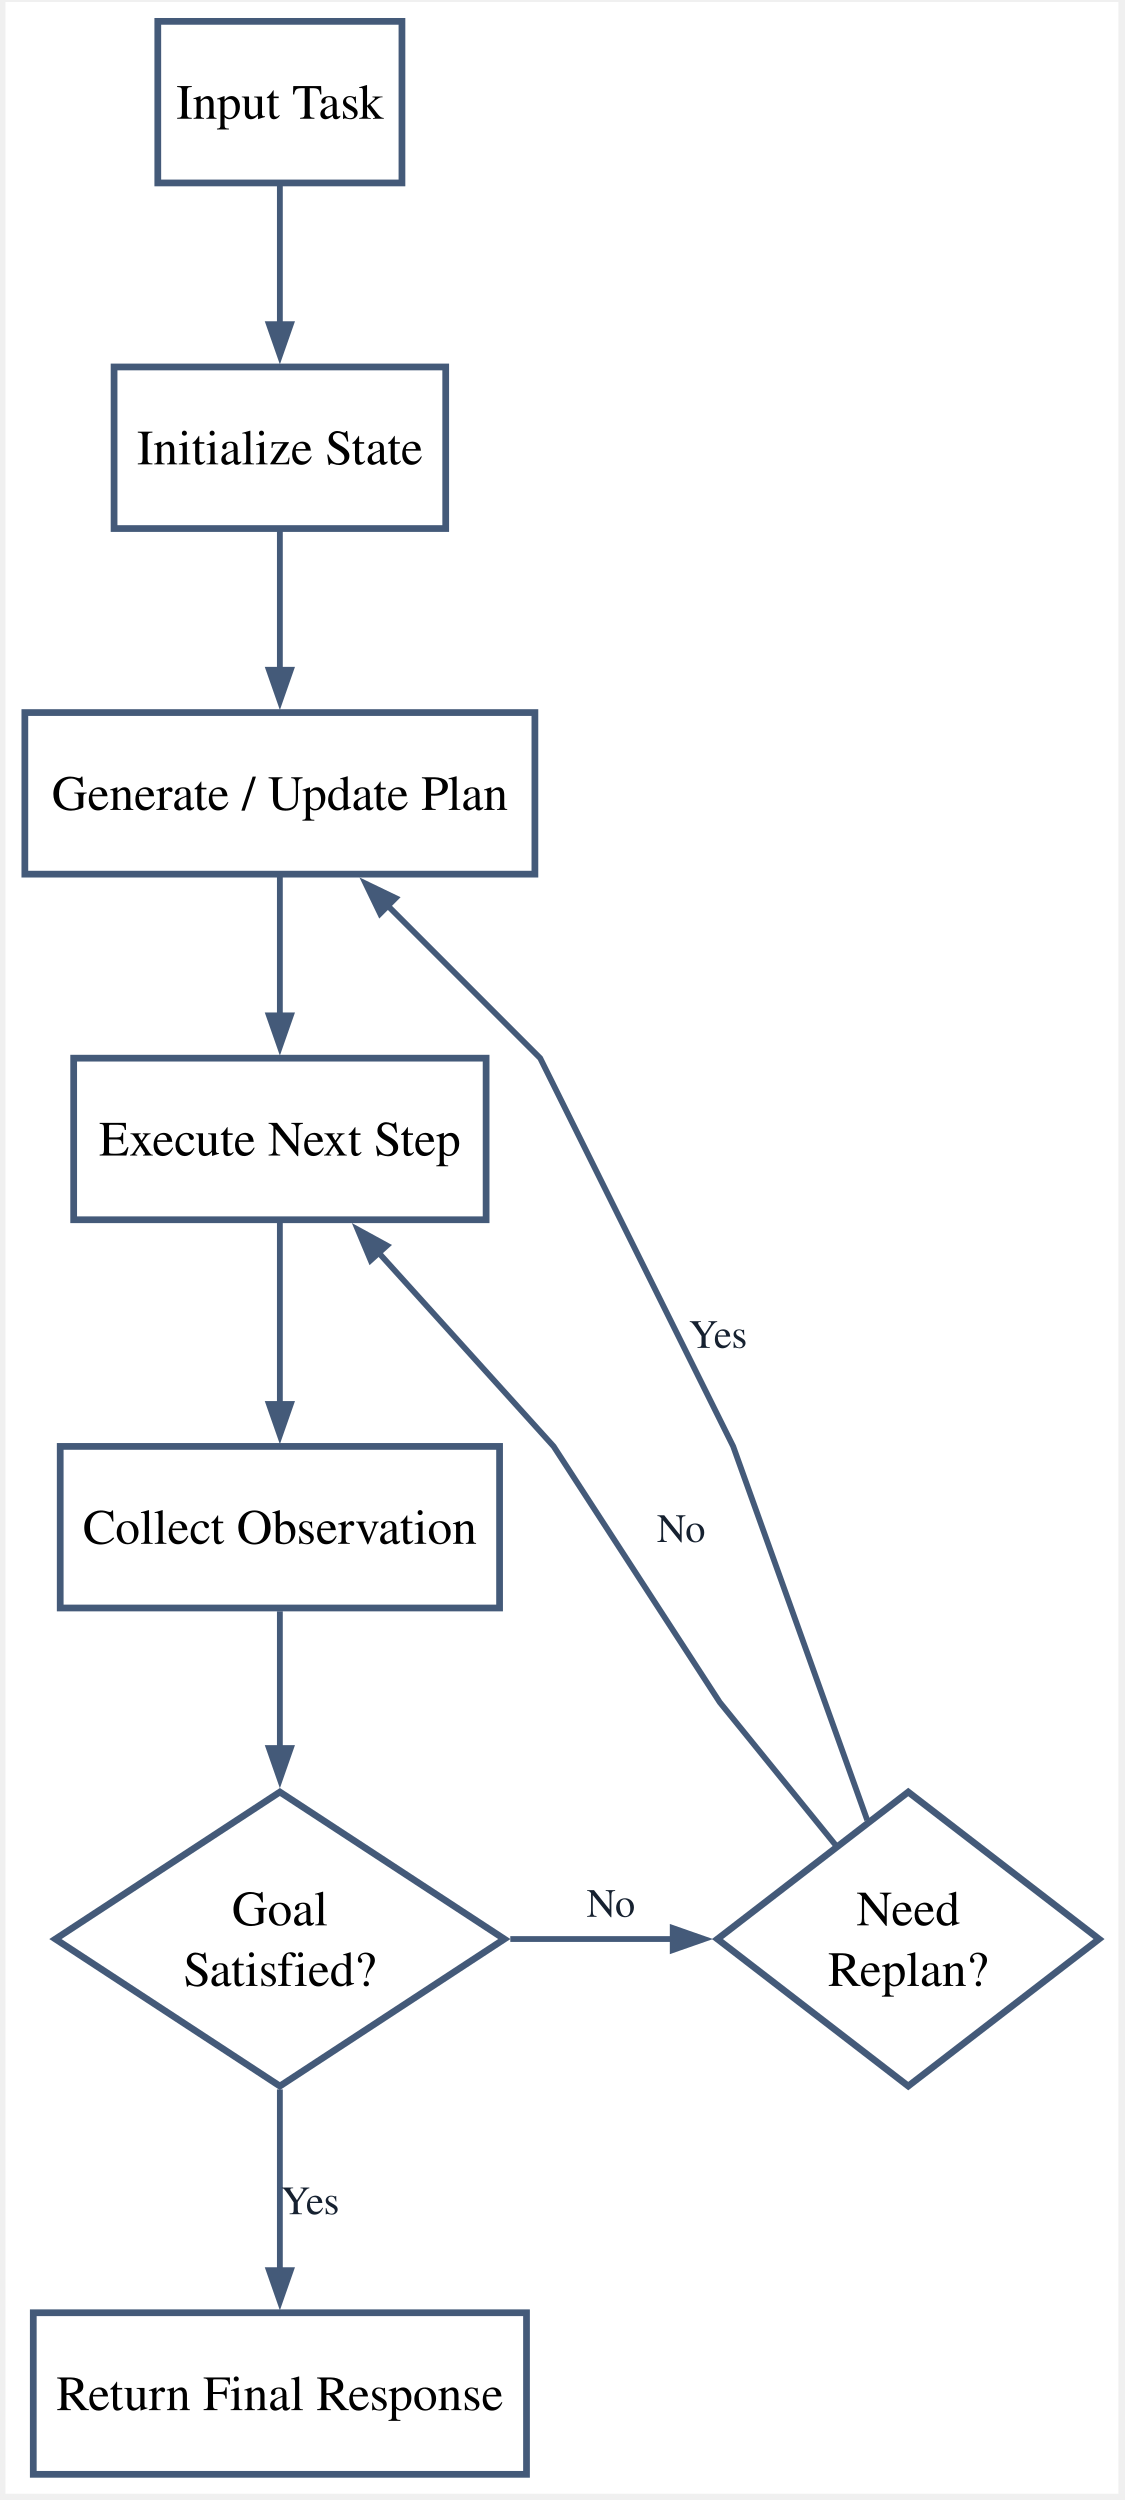
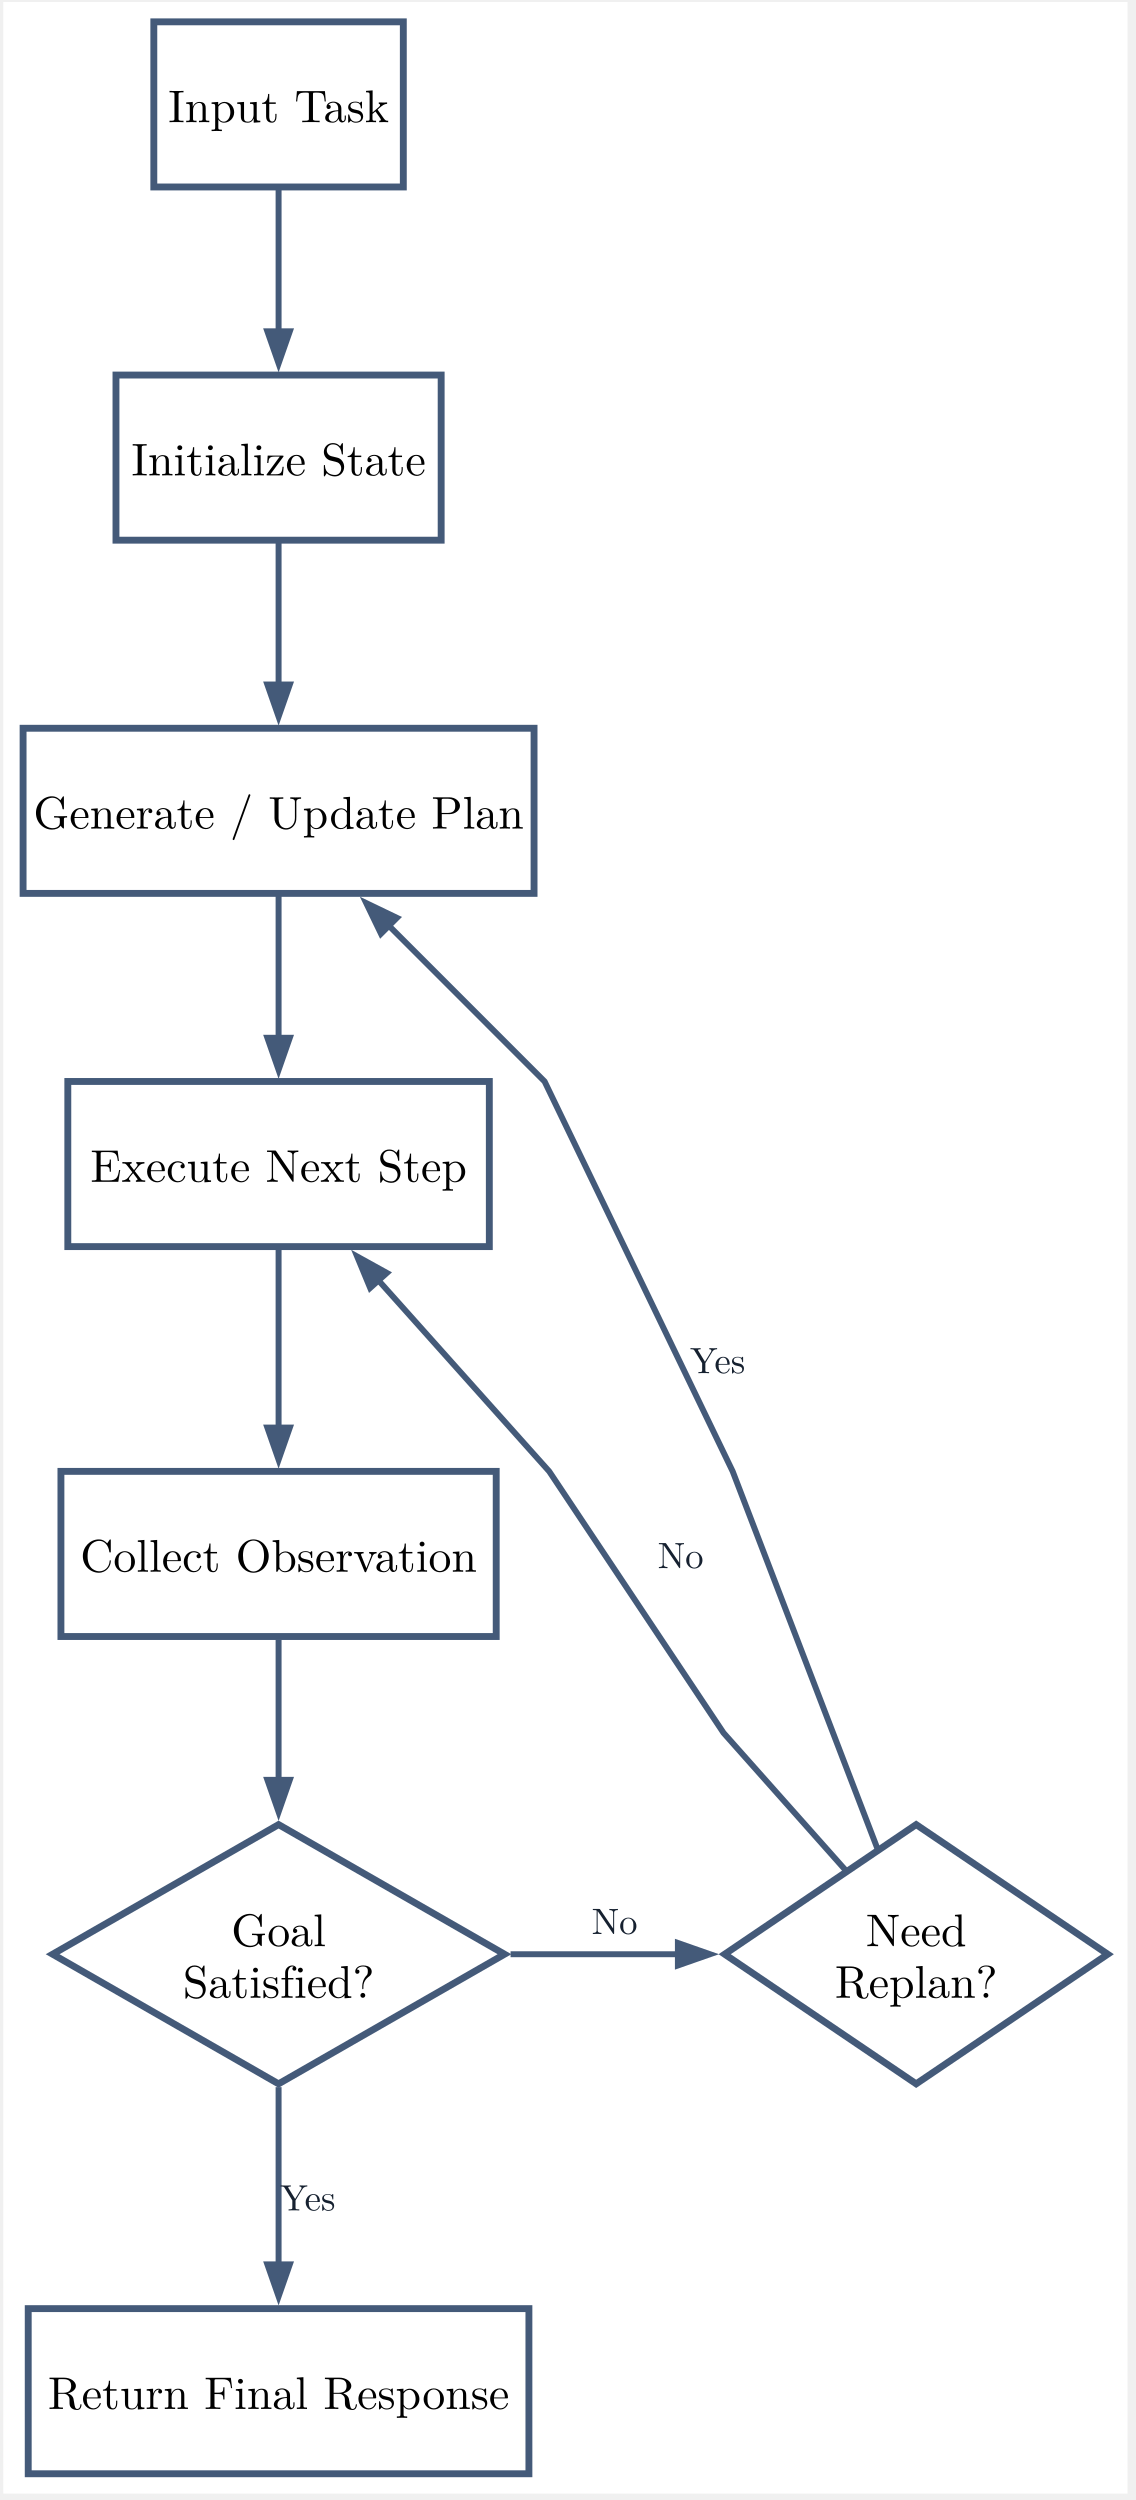
- <svg xmlns="http://www.w3.org/2000/svg" width="251pt" height="558pt" viewBox="1.00 1.00 249.00 557.00">
-   <g id="graph0" class="graph" transform="scale(1 1) rotate(0) translate(5.76 552.28)">
-     <polygon fill="#ffffff" stroke="none" points="-4.32,4.32 -4.32,-550.84 243.65,-550.84 243.65,4.32 -4.32,4.32" />
+ <svg xmlns="http://www.w3.org/2000/svg" width="248pt" height="546pt" viewBox="1.00 1.00 247.00 545.00">
+   <g id="graph0" class="graph" transform="scale(1 1) rotate(0) translate(5.76 540.28)">
+     <polygon fill="#ffffff" stroke="none" points="-4.32,4.32 -4.32,-538.84 240.77,-538.84 240.77,4.32 -4.32,4.32" />
    <g id="node1" class="node">
-       <polygon fill="#ffffff" stroke="#445a79" stroke-width="1.5" points="84.02,-546.52 29.62,-546.52 29.62,-510.52 84.02,-510.52 84.02,-546.52" />
-       <text xml:space="preserve" text-anchor="middle" x="56.82" y="-524.82" font-family="Times,serif" font-size="11.00">Input Task</text>
+       <polygon fill="#ffffff" stroke="#445a79" stroke-width="1.5" points="82.89,-534.52 28.5,-534.52 28.5,-498.52 82.89,-498.52 82.89,-534.52" />
+       <text xml:space="preserve" text-anchor="middle" x="55.7" y="-512.64" font-family="Latin Modern Roman" font-size="10.00">Input Task</text>
    </g>
    <g id="node2" class="node">
-       <polygon fill="#ffffff" stroke="#445a79" stroke-width="1.5" points="93.77,-469.52 19.88,-469.52 19.88,-433.52 93.77,-433.52 93.77,-469.52" />
-       <text xml:space="preserve" text-anchor="middle" x="56.82" y="-447.82" font-family="Times,serif" font-size="11.00">Initialize State</text>
+       <polygon fill="#ffffff" stroke="#445a79" stroke-width="1.5" points="91.14,-457.52 20.25,-457.52 20.25,-421.52 91.14,-421.52 91.14,-457.52" />
+       <text xml:space="preserve" text-anchor="middle" x="55.7" y="-435.64" font-family="Latin Modern Roman" font-size="10.00">Initialize State</text>
    </g>
    <g id="edge1" class="edge">
-       <path fill="none" stroke="#445a79" stroke-width="1.3" d="M56.82,-510.12C56.82,-500.82 56.82,-489.17 56.82,-478.79" />
-       <polygon fill="#445a79" stroke="#445a79" stroke-width="1.3" points="59.27,-479.05 56.82,-472.05 54.37,-479.05 59.27,-479.05" />
+       <path fill="none" stroke="#445a79" stroke-width="1.3" d="M55.7,-498.12C55.7,-488.82 55.7,-477.17 55.7,-466.79" />
+       <polygon fill="#445a79" stroke="#445a79" stroke-width="1.3" points="58.15,-467.05 55.7,-460.05 53.25,-467.05 58.15,-467.05" />
    </g>
    <g id="node3" class="node">
-       <polygon fill="#ffffff" stroke="#445a79" stroke-width="1.5" points="113.64,-392.52 0,-392.52 0,-356.52 113.64,-356.52 113.64,-392.52" />
-       <text xml:space="preserve" text-anchor="middle" x="56.82" y="-370.82" font-family="Times,serif" font-size="11.00">Generate / Update Plan</text>
+       <polygon fill="#ffffff" stroke="#445a79" stroke-width="1.5" points="111.39,-380.52 0,-380.52 0,-344.52 111.39,-344.52 111.39,-380.52" />
+       <text xml:space="preserve" text-anchor="middle" x="55.7" y="-358.64" font-family="Latin Modern Roman" font-size="10.00">Generate / Update Plan</text>
    </g>
    <g id="edge2" class="edge">
-       <path fill="none" stroke="#445a79" stroke-width="1.3" d="M56.82,-433.12C56.82,-423.82 56.82,-412.17 56.82,-401.79" />
-       <polygon fill="#445a79" stroke="#445a79" stroke-width="1.3" points="59.27,-402.05 56.82,-395.05 54.37,-402.05 59.27,-402.05" />
+       <path fill="none" stroke="#445a79" stroke-width="1.3" d="M55.7,-421.12C55.7,-411.82 55.7,-400.17 55.7,-389.79" />
+       <polygon fill="#445a79" stroke="#445a79" stroke-width="1.3" points="58.15,-390.05 55.7,-383.05 53.25,-390.05 58.15,-390.05" />
    </g>
    <g id="node4" class="node">
-       <polygon fill="#ffffff" stroke="#445a79" stroke-width="1.5" points="102.77,-315.52 10.88,-315.52 10.88,-279.52 102.77,-279.52 102.77,-315.52" />
-       <text xml:space="preserve" text-anchor="middle" x="56.82" y="-293.82" font-family="Times,serif" font-size="11.00">Execute Next Step</text>
+       <polygon fill="#ffffff" stroke="#445a79" stroke-width="1.5" points="101.64,-303.52 9.75,-303.52 9.75,-267.52 101.64,-267.52 101.64,-303.52" />
+       <text xml:space="preserve" text-anchor="middle" x="55.7" y="-281.64" font-family="Latin Modern Roman" font-size="10.00">Execute Next Step</text>
    </g>
    <g id="edge3" class="edge">
-       <path fill="none" stroke="#445a79" stroke-width="1.3" d="M56.82,-356.12C56.82,-346.82 56.82,-335.17 56.82,-324.79" />
-       <polygon fill="#445a79" stroke="#445a79" stroke-width="1.3" points="59.27,-325.05 56.82,-318.05 54.37,-325.05 59.27,-325.05" />
+       <path fill="none" stroke="#445a79" stroke-width="1.3" d="M55.7,-344.12C55.7,-334.82 55.7,-323.17 55.7,-312.79" />
+       <polygon fill="#445a79" stroke="#445a79" stroke-width="1.3" points="58.15,-313.05 55.7,-306.05 53.25,-313.05 58.15,-313.05" />
    </g>
    <g id="node5" class="node">
-       <polygon fill="#ffffff" stroke="#445a79" stroke-width="1.5" points="105.77,-229.02 7.88,-229.02 7.88,-193.02 105.77,-193.02 105.77,-229.02" />
-       <text xml:space="preserve" text-anchor="middle" x="56.82" y="-207.32" font-family="Times,serif" font-size="11.00">Collect Observation</text>
+       <polygon fill="#ffffff" stroke="#445a79" stroke-width="1.5" points="103.14,-218.52 8.25,-218.52 8.25,-182.52 103.14,-182.52 103.14,-218.52" />
+       <text xml:space="preserve" text-anchor="middle" x="55.7" y="-196.64" font-family="Latin Modern Roman" font-size="10.00">Collect Observation</text>
    </g>
    <g id="edge4" class="edge">
-       <path fill="none" stroke="#445a79" stroke-width="1.3" d="M56.82,-279.01C56.82,-267.23 56.82,-251.48 56.82,-238.21" />
-       <polygon fill="#445a79" stroke="#445a79" stroke-width="1.3" points="59.27,-238.47 56.82,-231.47 54.37,-238.47 59.27,-238.47" />
+       <path fill="none" stroke="#445a79" stroke-width="1.3" d="M55.7,-266.92C55.7,-255.58 55.7,-240.64 55.7,-227.9" />
+       <polygon fill="#445a79" stroke="#445a79" stroke-width="1.3" points="58.15,-228.06 55.7,-221.06 53.25,-228.06 58.15,-228.06" />
    </g>
    <g id="node6" class="node">
-       <polygon fill="#ffffff" stroke="#445a79" stroke-width="1.5" points="56.82,-152.02 6.81,-119.26 56.82,-86.5 106.83,-119.26 56.82,-152.02" />
-       <text xml:space="preserve" text-anchor="middle" x="56.82" y="-122.31" font-family="Times,serif" font-size="11.00">Goal</text>
-       <text xml:space="preserve" text-anchor="middle" x="56.82" y="-108.81" font-family="Times,serif" font-size="11.00">Satisfied?</text>
+       <polygon fill="#ffffff" stroke="#445a79" stroke-width="1.5" points="55.7,-141.52 6.44,-113.26 55.69,-85 104.95,-113.26 55.7,-141.52" />
+       <text xml:space="preserve" text-anchor="middle" x="55.7" y="-115.01" font-family="Latin Modern Roman" font-size="10.00">Goal</text>
+       <text xml:space="preserve" text-anchor="middle" x="55.7" y="-103.76" font-family="Latin Modern Roman" font-size="10.00">Satisfied?</text>
    </g>
    <g id="edge5" class="edge">
-       <path fill="none" stroke="#445a79" stroke-width="1.3" d="M56.82,-192.29C56.82,-183.5 56.82,-172.5 56.82,-161.76" />
-       <polygon fill="#445a79" stroke="#445a79" stroke-width="1.3" points="59.27,-161.82 56.82,-154.82 54.37,-161.82 59.27,-161.82" />
+       <path fill="none" stroke="#445a79" stroke-width="1.3" d="M55.7,-181.85C55.7,-172.94 55.7,-161.77 55.7,-151.1" />
+       <polygon fill="#445a79" stroke="#445a79" stroke-width="1.3" points="58.15,-151.28 55.7,-144.28 53.25,-151.28 58.15,-151.28" />
    </g>
    <g id="node7" class="node">
-       <polygon fill="#ffffff" stroke="#445a79" stroke-width="1.5" points="196.82,-152.02 154.31,-119.26 196.82,-86.5 239.33,-119.26 196.82,-152.02" />
-       <text xml:space="preserve" text-anchor="middle" x="196.82" y="-122.31" font-family="Times,serif" font-size="11.00">Need</text>
-       <text xml:space="preserve" text-anchor="middle" x="196.82" y="-108.81" font-family="Times,serif" font-size="11.00">Replan?</text>
+       <polygon fill="#ffffff" stroke="#445a79" stroke-width="1.5" points="194.69,-141.52 152.94,-113.26 194.69,-85 236.45,-113.26 194.69,-141.52" />
+       <text xml:space="preserve" text-anchor="middle" x="194.69" y="-115.01" font-family="Latin Modern Roman" font-size="10.00">Need</text>
+       <text xml:space="preserve" text-anchor="middle" x="194.69" y="-103.76" font-family="Latin Modern Roman" font-size="10.00">Replan?</text>
    </g>
    <g id="edge7" class="edge">
-       <path fill="none" stroke="#445a79" stroke-width="1.3" d="M108.16,-119.26C119.97,-119.26 132.55,-119.26 144.41,-119.26" />
-       <polygon fill="#445a79" stroke="#445a79" stroke-width="1.3" points="144.35,-121.71 151.35,-119.26 144.35,-116.81 144.35,-121.71" />
-       <text xml:space="preserve" text-anchor="middle" x="130.57" y="-124.21" font-family="Times,serif" font-size="9.00" fill="#162130">No</text>
+       <path fill="none" stroke="#445a79" stroke-width="1.3" d="M106.27,-113.26C118.15,-113.26 130.82,-113.26 142.76,-113.26" />
+       <polygon fill="#445a79" stroke="#445a79" stroke-width="1.3" points="142.75,-115.71 149.75,-113.26 142.75,-110.81 142.75,-115.71" />
+       <text xml:space="preserve" text-anchor="middle" x="128.94" y="-117.66" font-family="Latin Modern Roman" font-size="8.00" fill="#162130">No</text>
    </g>
    <g id="node8" class="node">
-       <polygon fill="#ffffff" stroke="#445a79" stroke-width="1.5" points="111.77,-36 1.88,-36 1.88,0 111.77,0 111.77,-36" />
-       <text xml:space="preserve" text-anchor="middle" x="56.82" y="-14.3" font-family="Times,serif" font-size="11.00">Return Final Response</text>
+       <polygon fill="#ffffff" stroke="#445a79" stroke-width="1.5" points="110.27,-36 1.12,-36 1.12,0 110.27,0 110.27,-36" />
+       <text xml:space="preserve" text-anchor="middle" x="55.7" y="-14.12" font-family="Latin Modern Roman" font-size="10.00">Return Final Response</text>
    </g>
    <g id="edge6" class="edge">
-       <path fill="none" stroke="#445a79" stroke-width="1.3" d="M56.82,-85.76C56.82,-72.69 56.82,-57.82 56.82,-45.44" />
-       <polygon fill="#445a79" stroke="#445a79" stroke-width="1.3" points="59.27,-45.49 56.82,-38.49 54.37,-45.49 59.27,-45.49" />
-       <text xml:space="preserve" text-anchor="middle" x="63.57" y="-57.95" font-family="Times,serif" font-size="9.00" fill="#162130">Yes</text>
+       <path fill="none" stroke="#445a79" stroke-width="1.3" d="M55.7,-84.28C55.7,-71.97 55.7,-57.58 55.7,-45.44" />
+       <polygon fill="#445a79" stroke="#445a79" stroke-width="1.3" points="58.15,-45.65 55.7,-38.65 53.25,-45.65 58.15,-45.65" />
+       <text xml:space="preserve" text-anchor="middle" x="62.07" y="-57.4" font-family="Latin Modern Roman" font-size="8.00" fill="#162130">Yes</text>
    </g>
    <g id="edge8" class="edge">
-       <path fill="none" stroke="#445a79" stroke-width="1.3" d="M187.68,-145.76C176.15,-177.91 157.82,-229.02 157.82,-229.02 157.82,-229.02 114.82,-315.52 114.82,-315.52 114.82,-315.52 96.72,-333.62 80.74,-349.6" />
-       <polygon fill="#445a79" stroke="#445a79" stroke-width="1.3" points="79.15,-347.73 75.93,-354.41 82.61,-351.19 79.15,-347.73" />
-       <text xml:space="preserve" text-anchor="middle" x="154.44" y="-250.97" font-family="Times,serif" font-size="9.00" fill="#162130">Yes</text>
+       <path fill="none" stroke="#445a79" stroke-width="1.3" d="M186.21,-136.37C174.47,-166.98 154.69,-218.52 154.69,-218.52 154.69,-218.52 113.69,-303.52 113.69,-303.52 113.69,-303.52 95.59,-321.62 79.62,-337.6" />
+       <polygon fill="#445a79" stroke="#445a79" stroke-width="1.3" points="78.02,-335.73 74.8,-342.41 81.49,-339.19 78.02,-335.73" />
+       <text xml:space="preserve" text-anchor="middle" x="151.41" y="-239.92" font-family="Latin Modern Roman" font-size="8.00" fill="#162130">Yes</text>
    </g>
    <g id="edge9" class="edge">
-       <path fill="none" stroke="#445a79" stroke-width="1.3" d="M180.7,-140.12C168.86,-154.72 154.82,-172.02 154.82,-172.02 154.82,-172.02 117.82,-229.02 117.82,-229.02 117.82,-229.02 96.3,-252.84 78.82,-272.18" />
-       <polygon fill="#445a79" stroke="#445a79" stroke-width="1.3" points="77.04,-270.49 74.17,-277.33 80.68,-273.77 77.04,-270.49" />
-       <text xml:space="preserve" text-anchor="middle" x="146.23" y="-207.72" font-family="Times,serif" font-size="9.00" fill="#162130">No</text>
+       <path fill="none" stroke="#445a79" stroke-width="1.3" d="M179.29,-131.59C167.31,-145.08 152.69,-161.52 152.69,-161.52 152.69,-161.52 114.69,-218.52 114.69,-218.52 114.69,-218.52 93.94,-241.74 77.05,-260.63" />
+       <polygon fill="#445a79" stroke="#445a79" stroke-width="1.3" points="75.66,-258.51 72.82,-265.37 79.31,-261.78 75.66,-258.51" />
+       <text xml:space="preserve" text-anchor="middle" x="143.34" y="-197.42" font-family="Latin Modern Roman" font-size="8.00" fill="#162130">No</text>
    </g>
  </g>
</svg>
